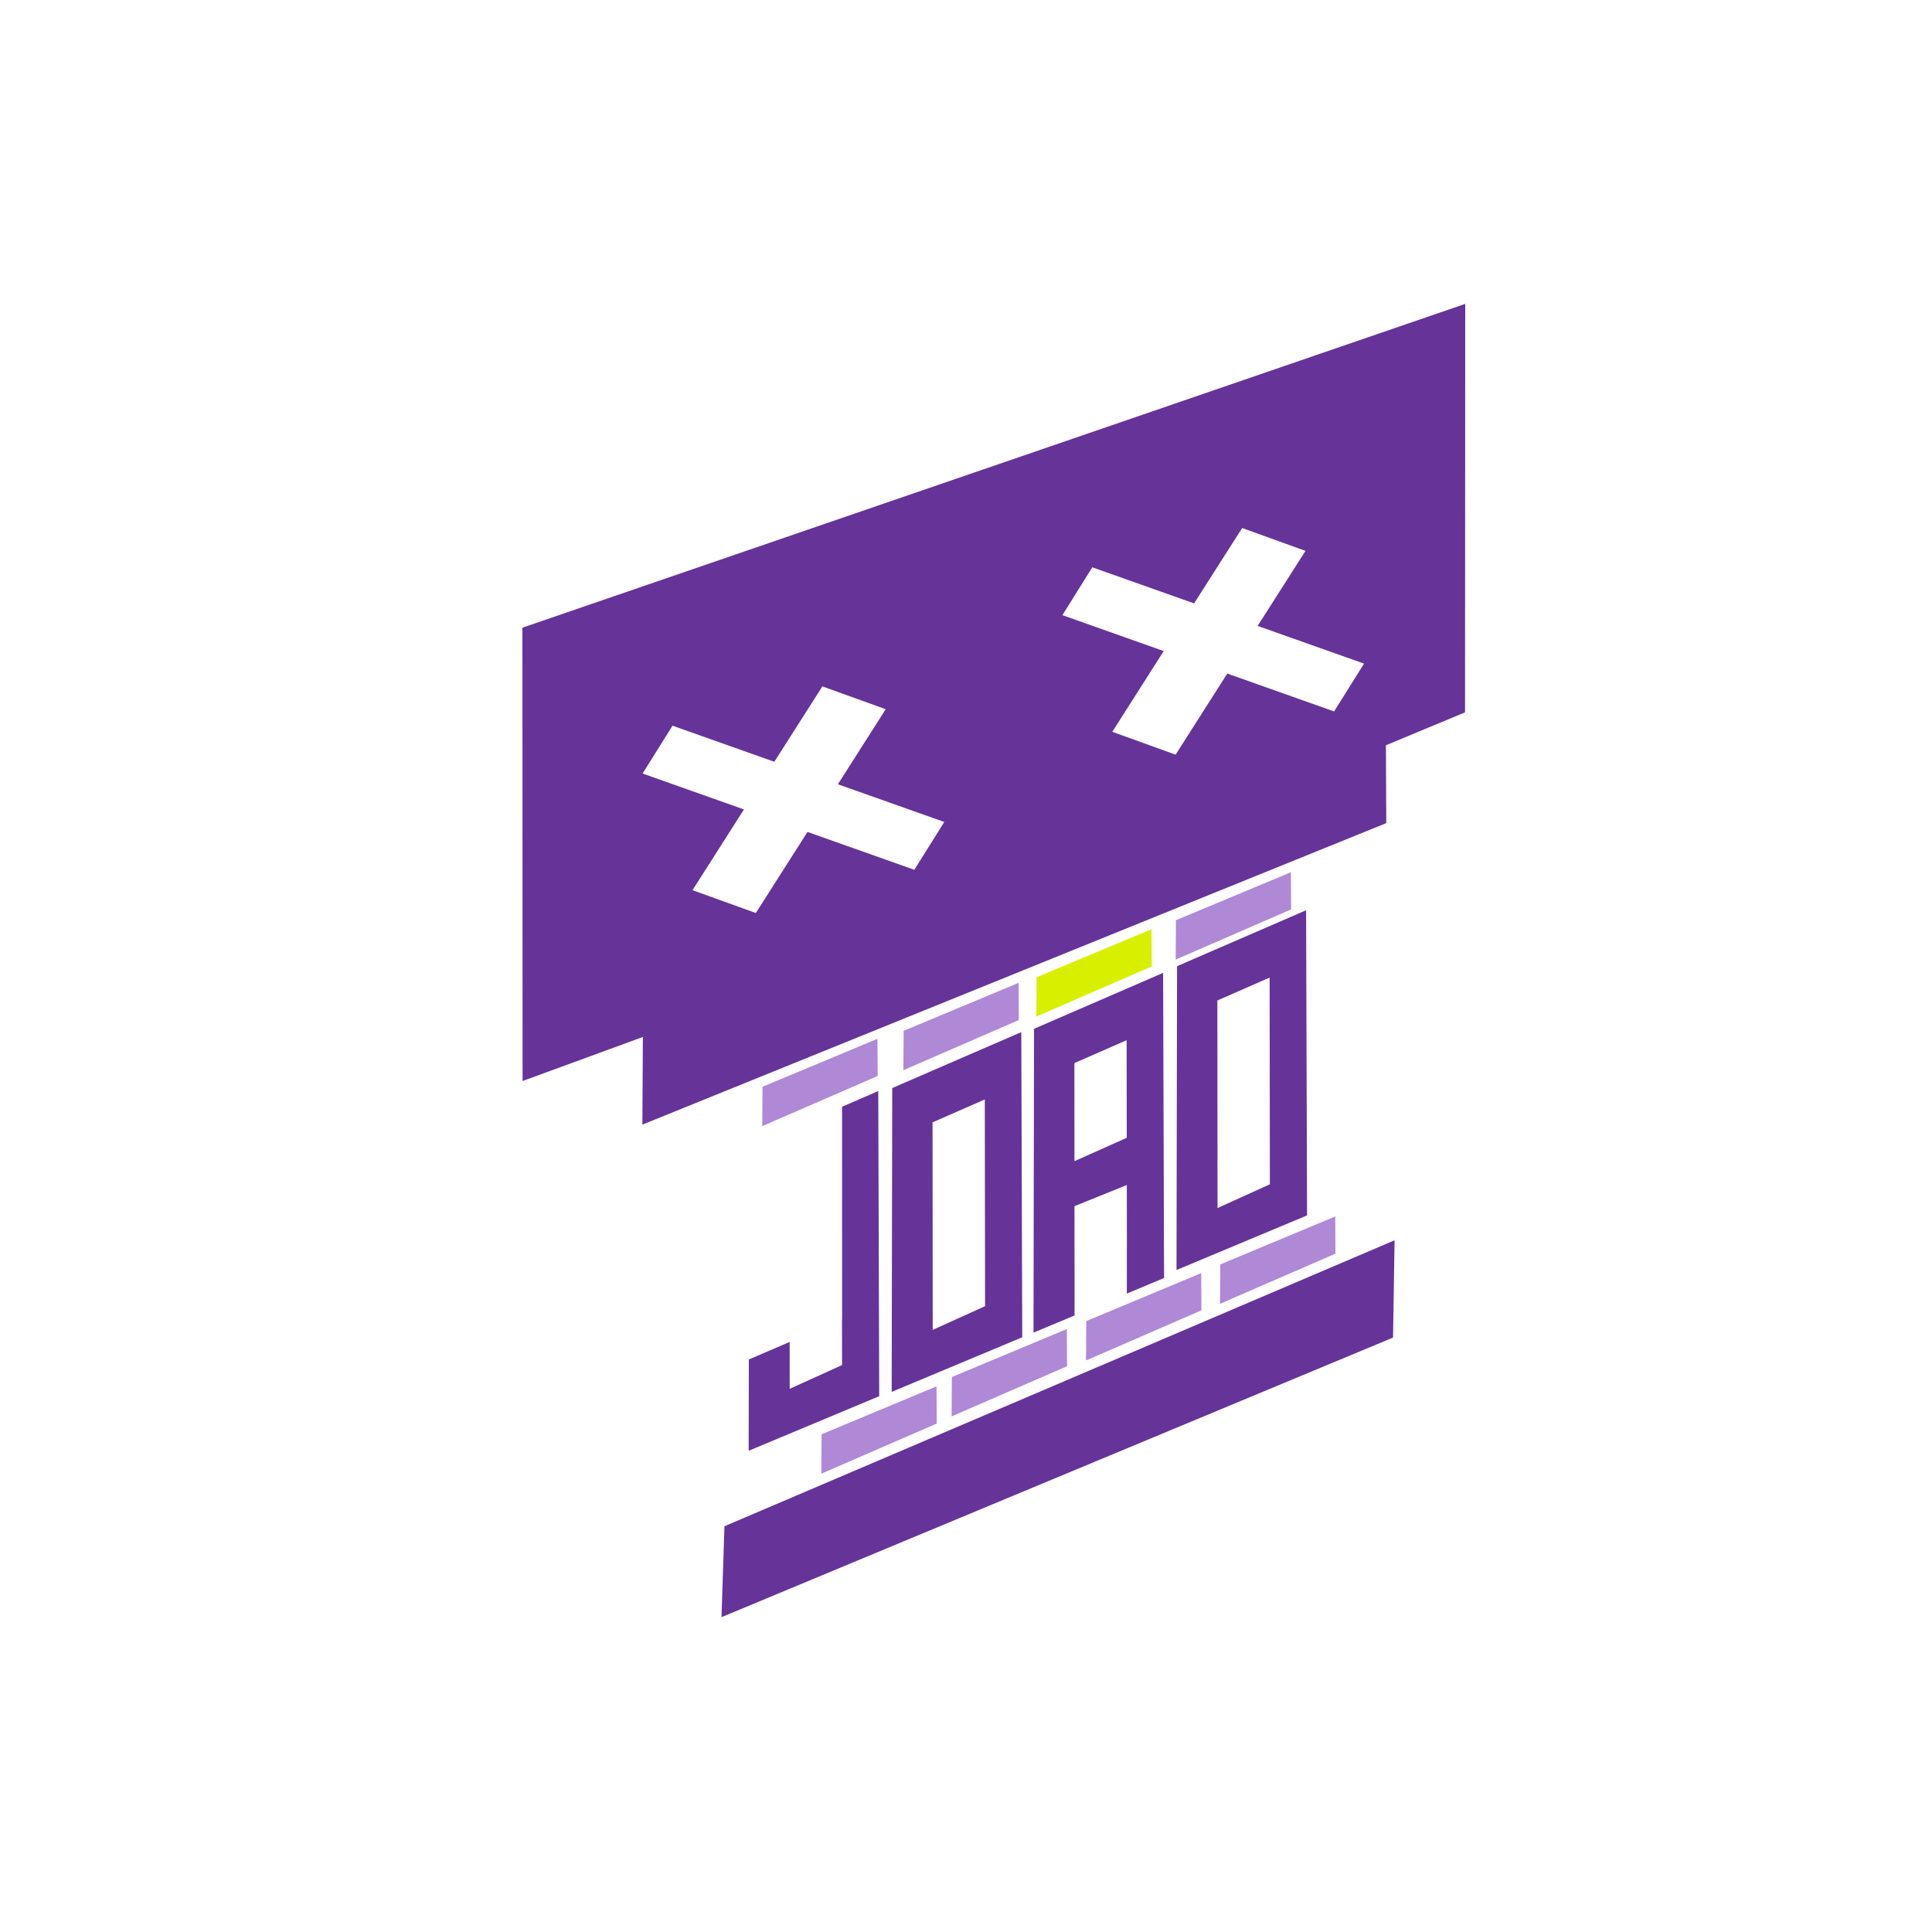
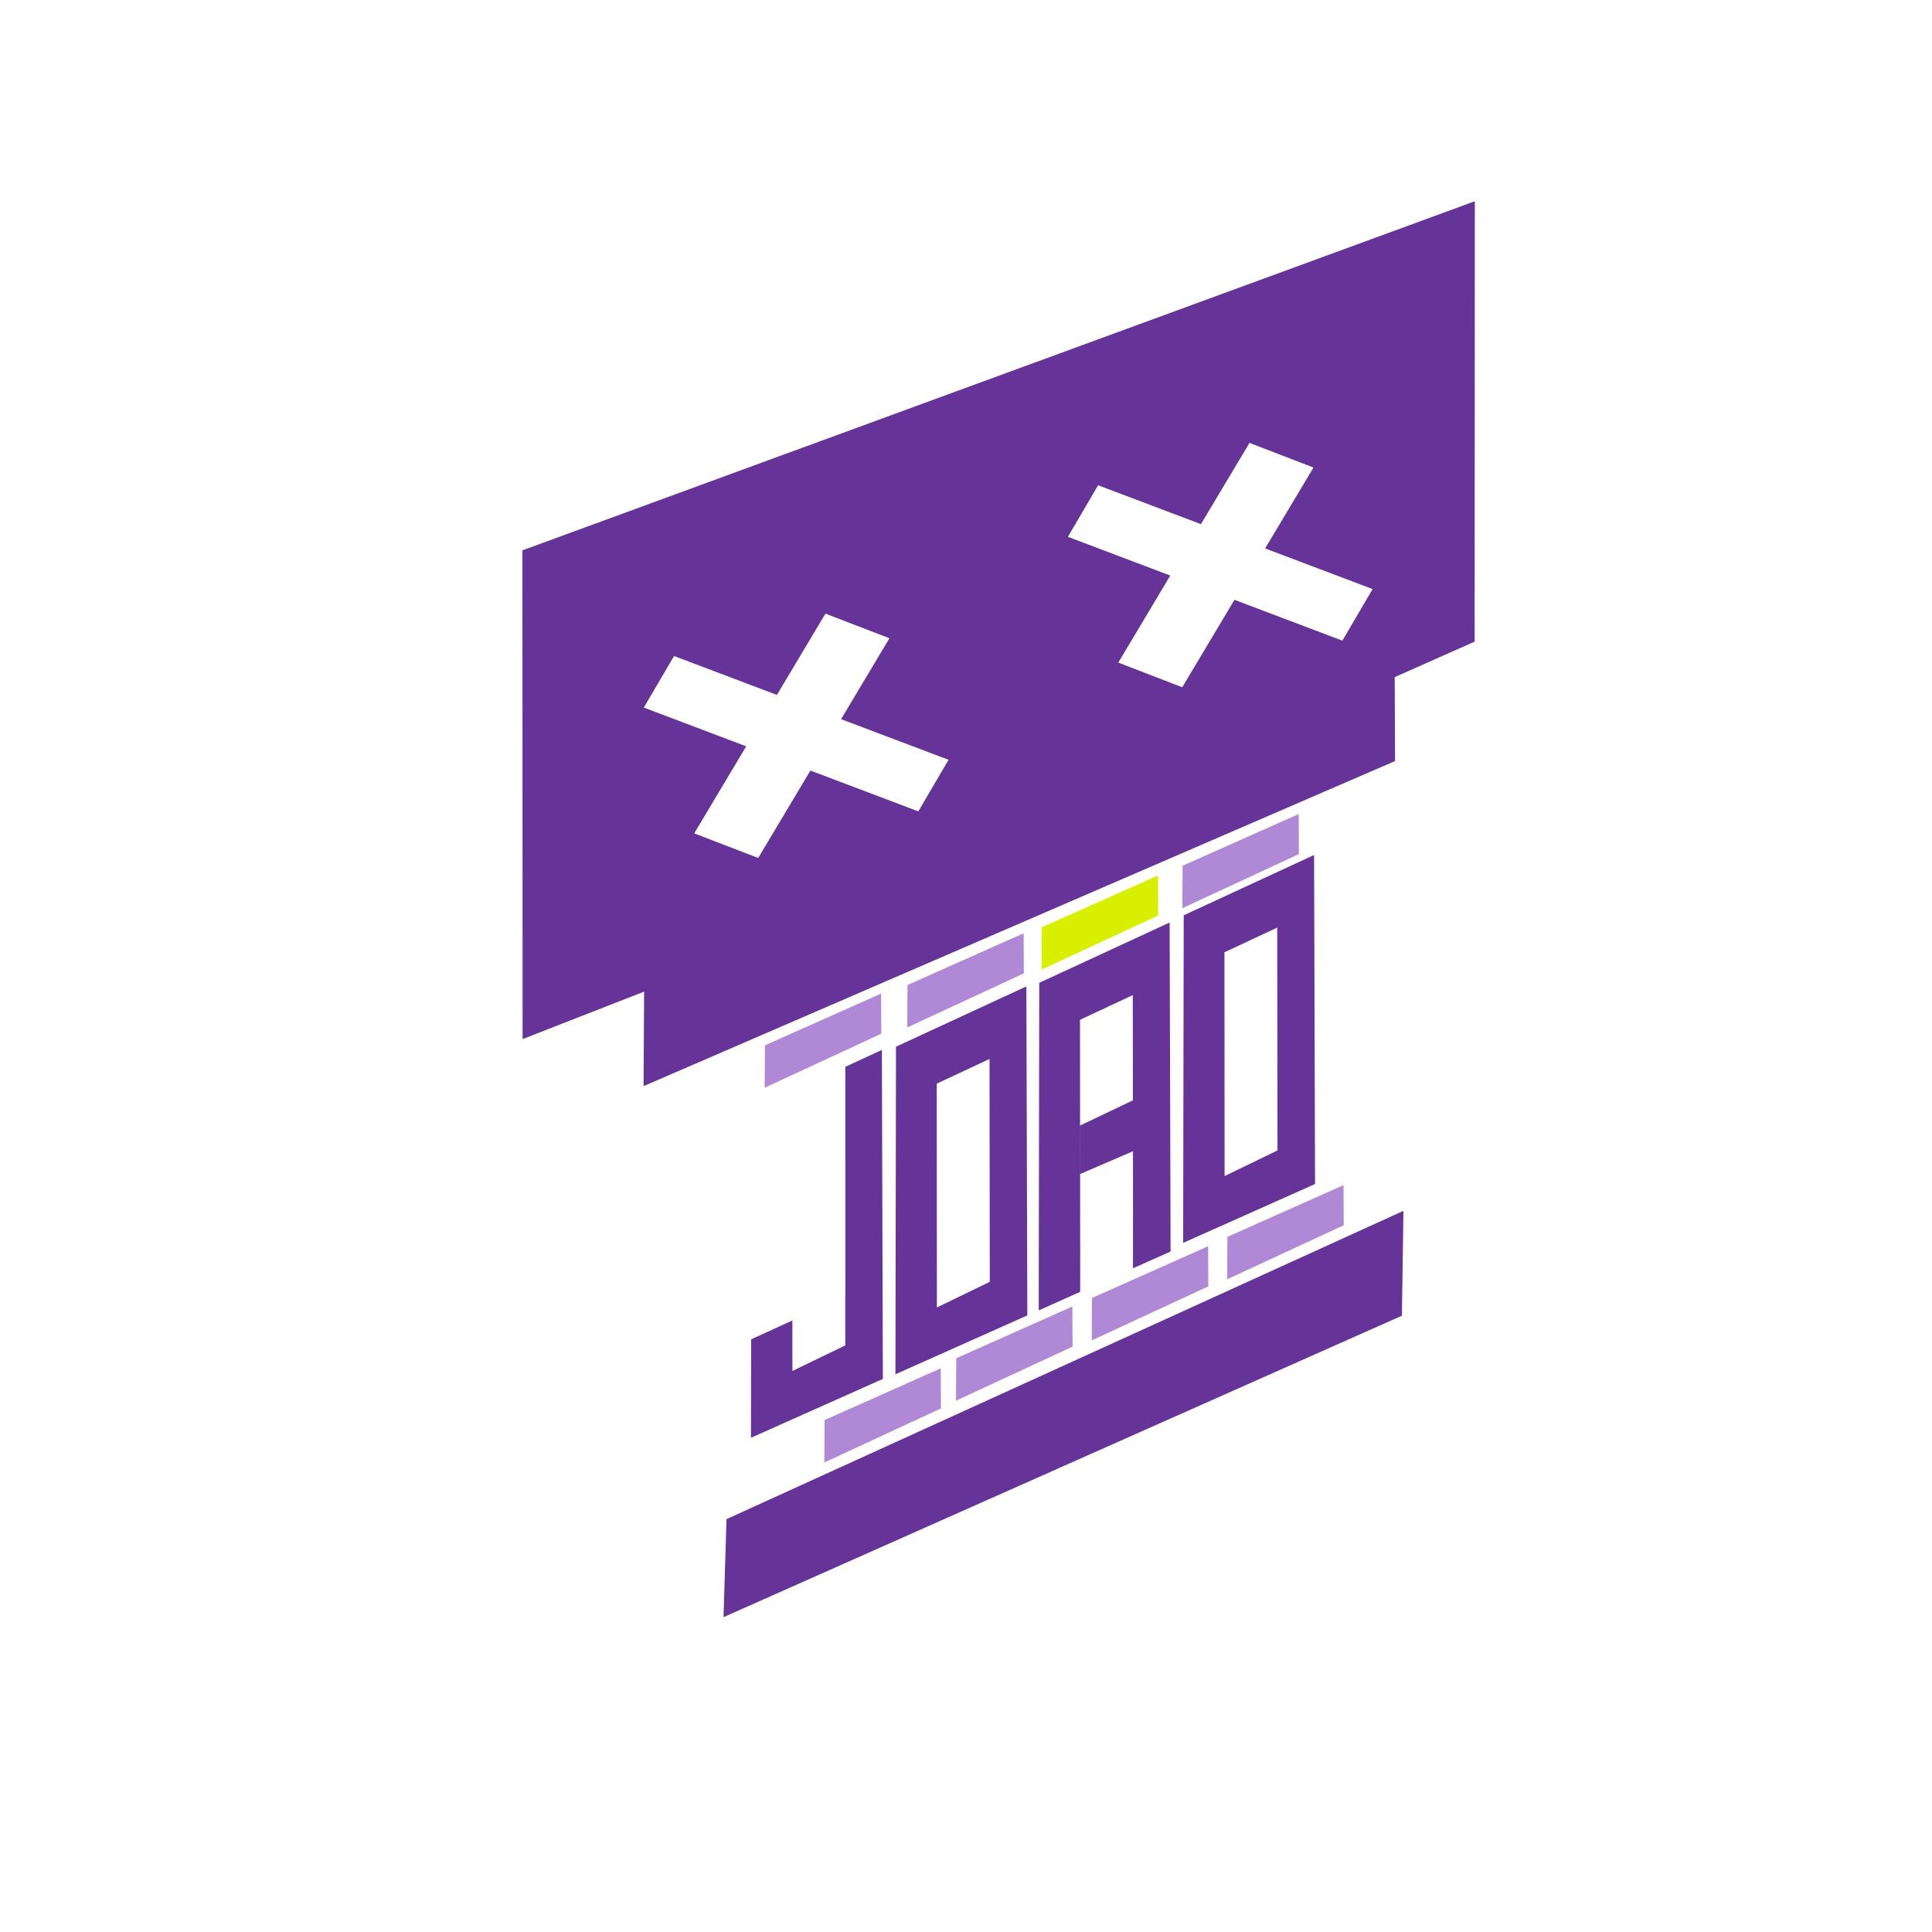
<svg xmlns="http://www.w3.org/2000/svg" width="120" height="120" viewBox="0 0 120 120" version="1.1" id="svg1">
  <defs id="defs1" />
  <g id="layer1">
-     <g id="g2" transform="matrix(1.026482,0,0,0.7724977,-6.301252,17.33623)">
+     <g id="g2" transform="matrix(1.036933,0,0,0.8328769,-6.695794,10.84037)">
      <path d="M 69.937,83.603" style="fill:#5acc5a;fill-opacity:1" id="path1-6-2" transform="matrix(0.6758151,0,0,0.7334746,28.14603,25.23664)" />
      <path style="fill:#d8f000;fill-opacity:1" d="m 60.249,42.119 -0.024,4.314 10.334,-5.496 -0.019,-4.077 z" id="path4-2-7-9" transform="matrix(0.6758151,0,0,0.7334746,28.14603,25.23664)" />
      <path style="fill:#af88d6;fill-opacity:1" d="m 72.725,35.871 -0.024,4.314 10.334,-5.496 -0.019,-4.077 z" id="path4-2-7-1-1" transform="matrix(0.6758151,0,0,0.7334746,28.14603,25.23664)" />
      <path style="fill:#af88d6;fill-opacity:1" d="m 48.344,47.996 -0.024,4.314 10.334,-5.496 -0.019,-4.077 z" id="path4-2-7-4-2" transform="matrix(0.6758151,0,0,0.7334746,28.14603,25.23664)" />
      <path style="fill:#af88d6;fill-opacity:1" d="m 35.709,54.128 -0.024,4.314 10.334,-5.496 -0.019,-4.077 z" id="path4-2-7-4-5-7" transform="matrix(0.6758151,0,0,0.7334746,28.14603,25.23664)" />
      <path style="fill:#af88d6;fill-opacity:1" d="m 40.997,92.228 -0.024,4.314 10.334,-5.496 -0.019,-4.077 z" id="path4-2-7-4-5-6-0" transform="matrix(0.6758151,0,0,0.7334746,28.14603,25.23664)" />
      <path style="fill:#af88d6;fill-opacity:1" d="m 52.663,85.947 -0.024,4.314 10.334,-5.496 -0.019,-4.077 z" id="path4-2-7-4-5-6-3-9" transform="matrix(0.6758151,0,0,0.7334746,28.14603,25.23664)" />
      <path style="fill:#af88d6;fill-opacity:1" d="m 64.696,79.817 -0.024,4.314 10.334,-5.496 -0.019,-4.077 z" id="path4-2-7-4-5-6-3-2-3" transform="matrix(0.6758151,0,0,0.7334746,28.14603,25.23664)" />
      <path style="fill:#af88d6;fill-opacity:1" d="m 76.696,73.605 -0.024,4.314 10.334,-5.496 -0.019,-4.077 z" id="path4-2-7-4-5-6-3-2-4-6" transform="matrix(0.6758151,0,0,0.7334746,28.14603,25.23664)" />
      <g id="g14-0" transform="matrix(0.6758151,0,0,0.7334746,31.11774,23.91945)">
        <path d="m 54.48,49.934 -11.555,6.131 -0.049,33.305 11.689,-5.984 z m -3.266,7.379 0.023,22.66 -4.688,2.605 -0.014,-22.754 z" style="fill:#663399;fill-opacity:1" id="path3-6" />
        <path d="m 79.981,36.575 -11.555,6.131 -0.049,33.305 11.689,-5.984 z m -3.266,7.379 0.023,22.66 -4.688,2.605 -0.014,-22.754 z" style="fill:#663399;fill-opacity:1" id="path3-2-2" />
        <path d="M 67.178,43.439 55.623,49.57 55.574,82.875 59.25,80.992 l 0.002,-4.91 -0.004,0.002 -0.014,-22.754 4.678,-2.512 0.023,22.66 -0.002,0.002 -0.002,5.115 3.332,-1.705 z" style="fill:#663399;fill-opacity:1" id="path5-6" />
        <path style="fill:#663399;fill-opacity:1;stroke-width:1.025" d="m 59.212,64.095 0.002,4.931 4.895,-2.421 -0.004,-5.184 z" id="path4-2-1" />
        <path d="m 41.674,56.393 -3.24,1.719 0.004,23.318 -0.012,0.006 0.006,4.996 -4.688,2.605 -0.004,-5.139 -3.654,1.92 -0.016,10.01 11.689,-5.984 z" style="fill:#663399;fill-opacity:1" id="path12-8" />
      </g>
      <path d="M 94.799,1.992 37.75,28.027 37.76,64.475 45.039,60.934 45.008,67.982 90.02,43.74 90,37.48 94.787,34.834 Z m -13.498,18.021 3.832,1.838 -2.895,6.033 6.438,3.031 -1.812,3.846 -6.463,-3.045 -3.127,6.52 -3.832,-1.838 3.113,-6.492 -6.131,-2.887 1.809,-3.846 6.16,2.9 z m -25.4,12.732 3.832,1.838 -2.895,6.033 6.438,3.031 -1.812,3.846 L 55,44.449 l -3.127,6.52 -3.832,-1.838 3.113,-6.49 -6.133,-2.889 1.811,-3.846 6.16,2.902 z" style="fill:#663399;fill-opacity:1" id="path21-7" />
      <path style="fill:#663399;fill-opacity:1" d="m 49.975,100.274 40.548,-22.991 -0.092,7.821 -40.635,22.48 z" id="path14-9" />
    </g>
  </g>
</svg>
